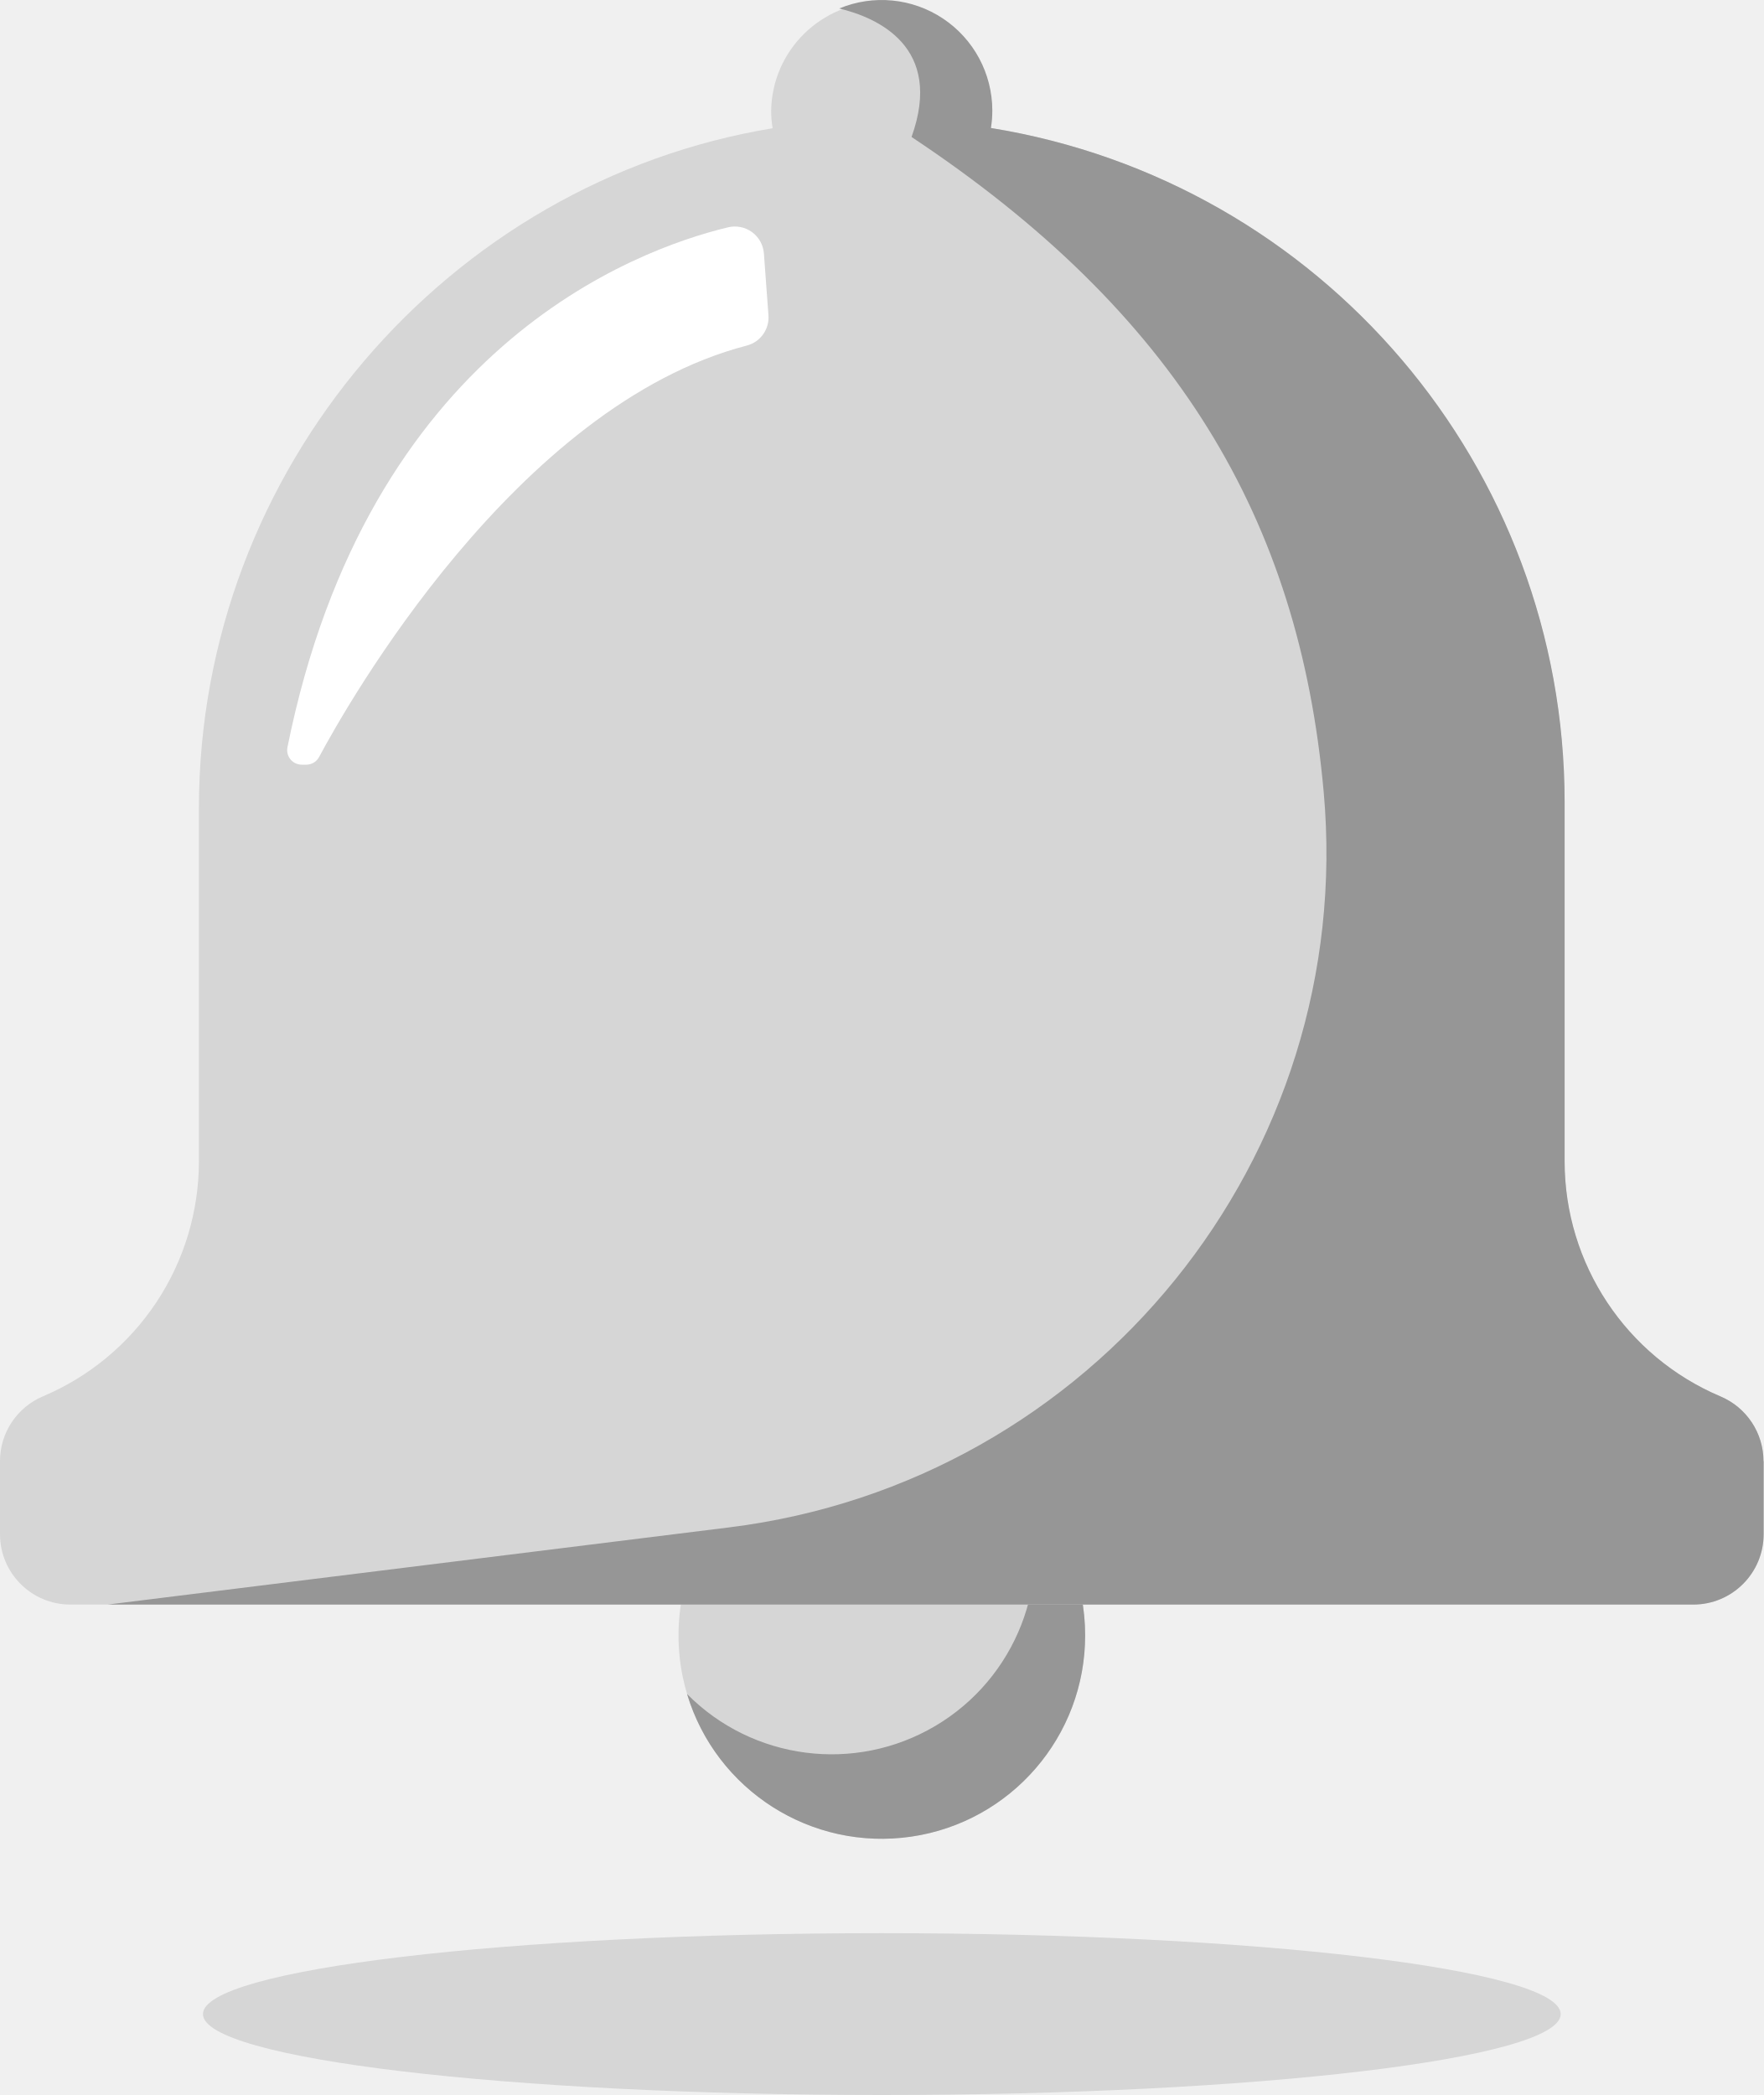
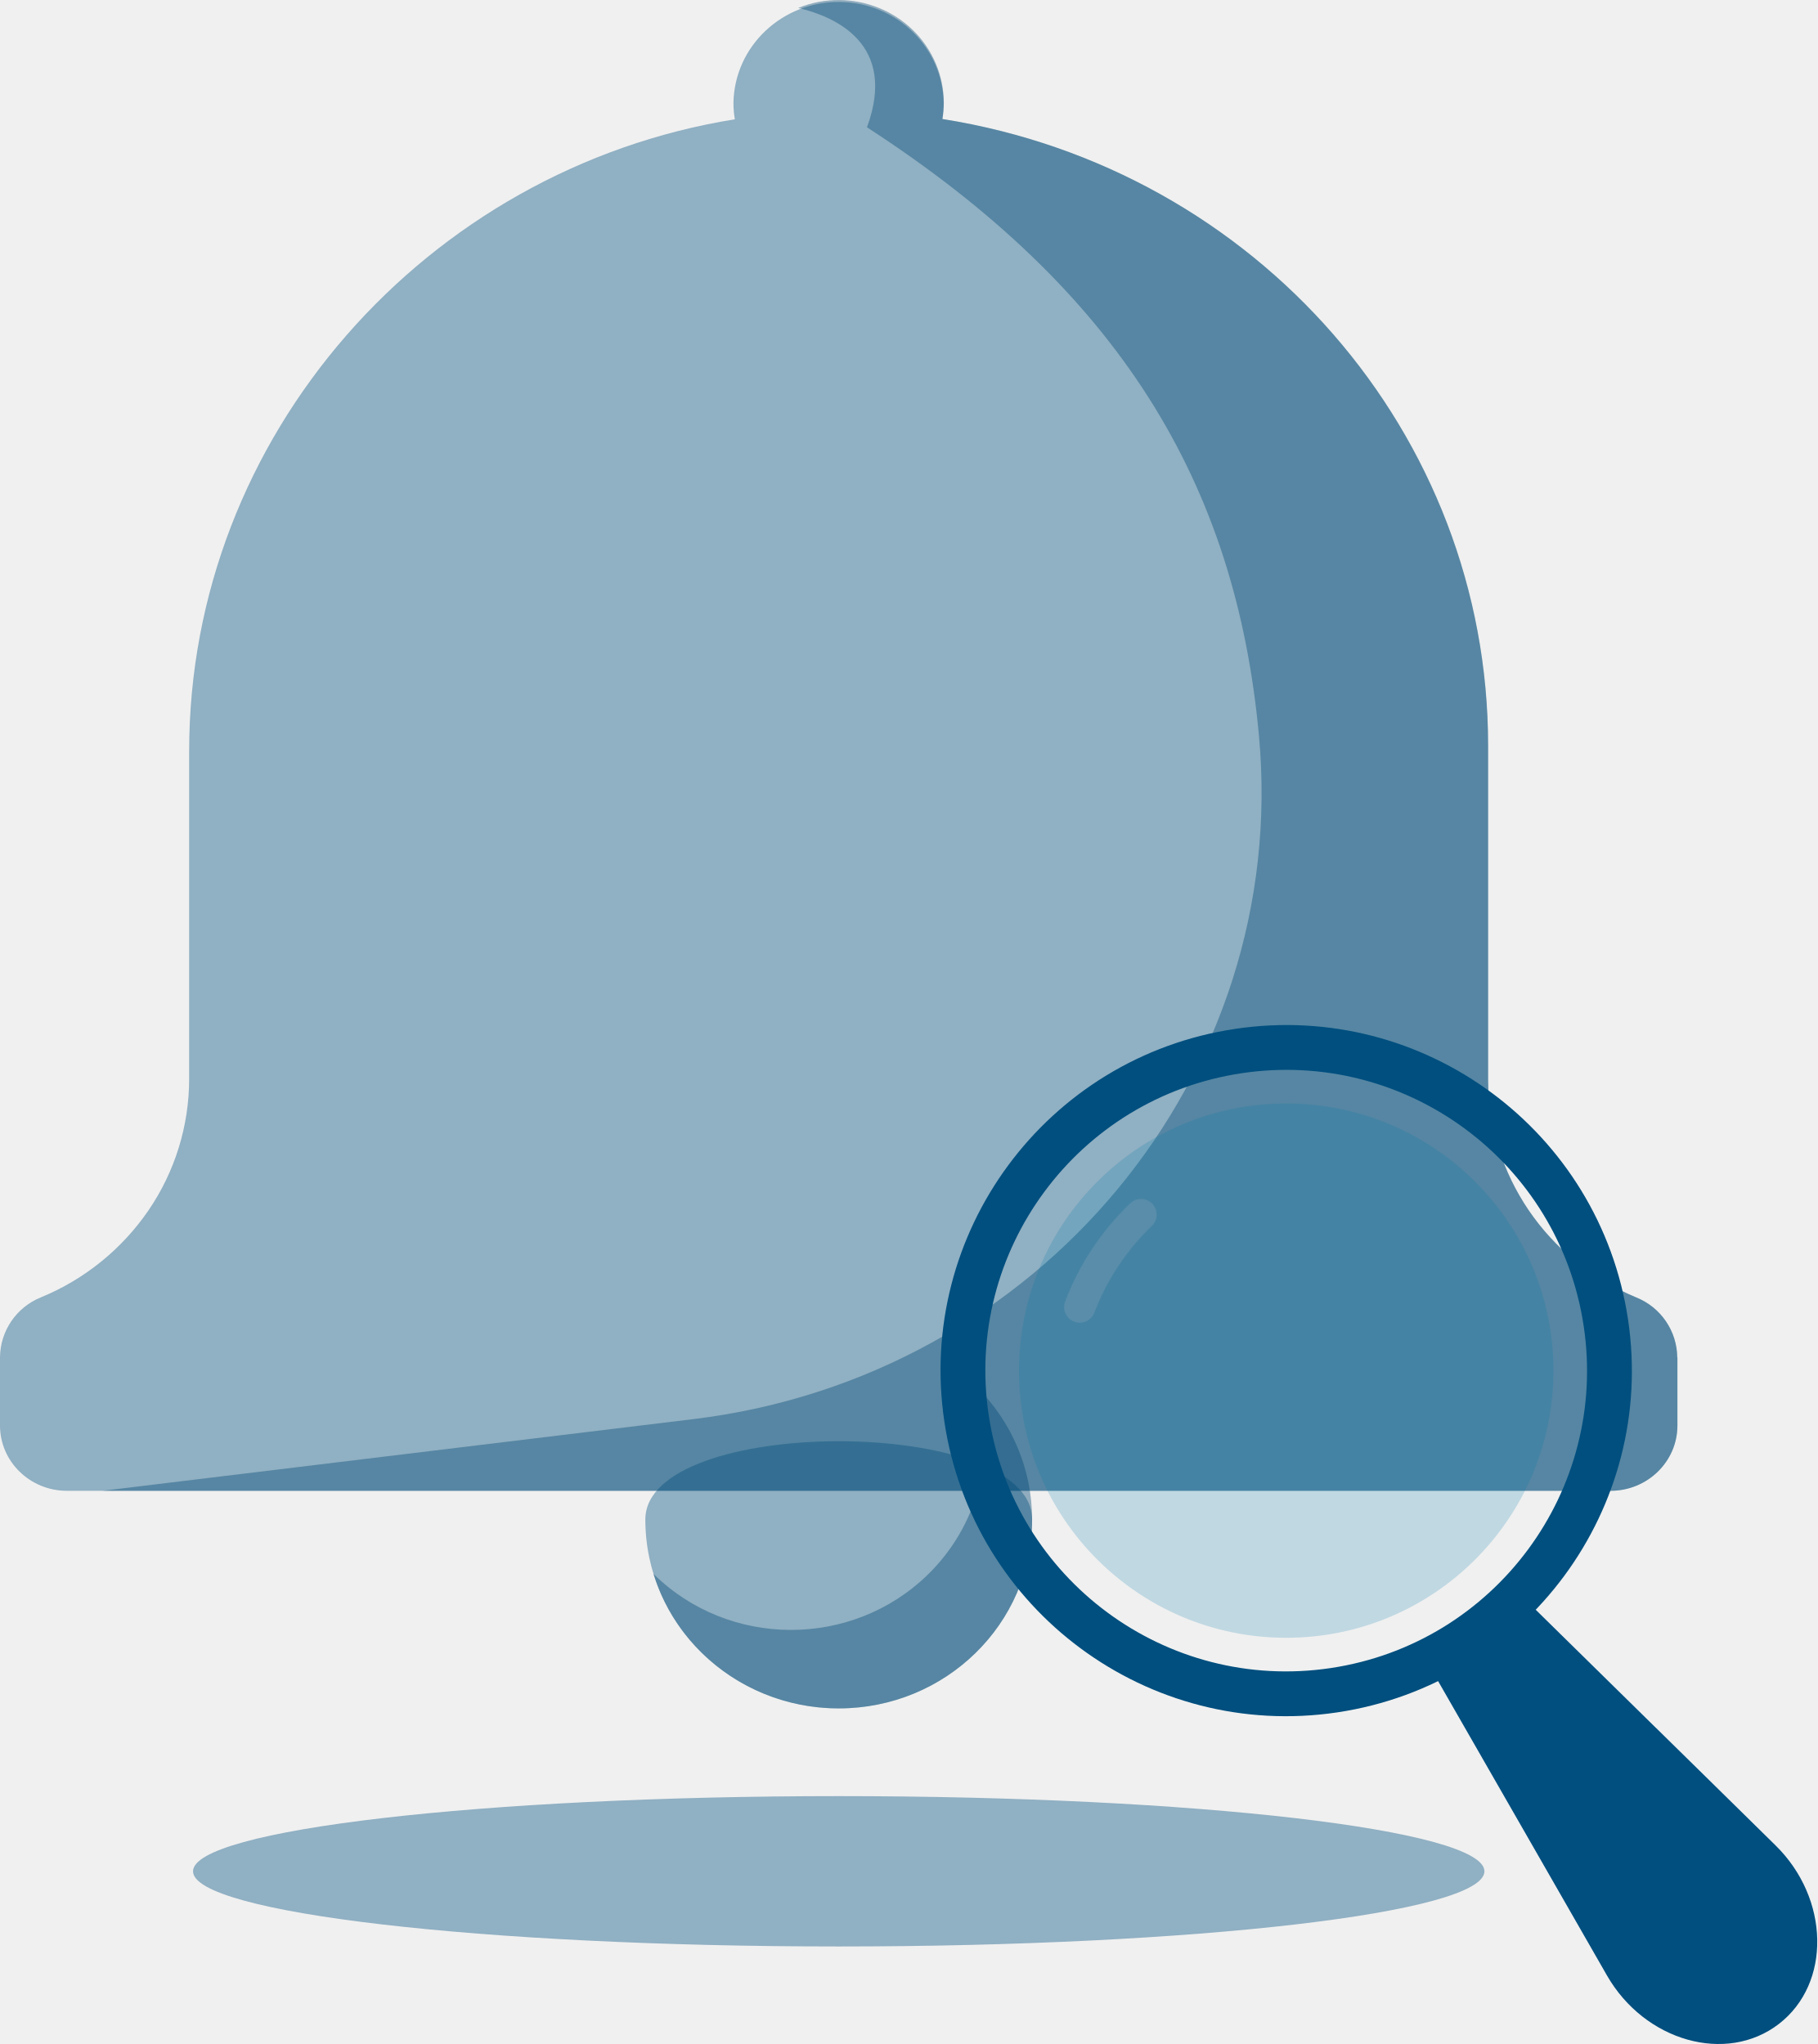
- <svg xmlns="http://www.w3.org/2000/svg" viewBox="0 0 476.47 566">
+ <svg xmlns="http://www.w3.org/2000/svg" id="Layer_1" data-name="Layer 1" viewBox="0 0 1601.8 1802.13">
  <defs>
-     <style>.cls-1{fill:#d6d6d6;}.cls-2{fill:#969696;}.cls-3{fill:#fff;}</style>
+     <style>.cls-1,.cls-3{fill:#004f7f;}.cls-1,.cls-2{opacity:0.4;}.cls-2{fill:#004772;}.cls-4{opacity:0.2;}.cls-5{fill:#0078a9;}.cls-6{opacity:0.15;}.cls-7{fill:#c6c6c6;}</style>
  </defs>
  <g id="objects">
-     <ellipse class="cls-1" cx="238.24" cy="544.14" rx="183.41" ry="21.86" />
-     <circle class="cls-1" cx="238.24" cy="441.84" r="54.93" />
-     <path class="cls-2" d="M293.17,441.84a54.94,54.94,0,0,1-107.55,15.83,55,55,0,0,0,91.8-54.34A54.81,54.81,0,0,1,293.17,441.84Z" />
-     <path class="cls-1" d="M476.47,394.73V414.5a19,19,0,0,1-19,19H19a19,19,0,0,1-19-19V394.73a19,19,0,0,1,11.61-17.49,69,69,0,0,0,30.64-25.41,68.94,68.94,0,0,0,11.49-38.12V218.39c0-91.74,67.35-169.31,155-183.74a28.1,28.1,0,0,1-.4-4.8,29.86,29.86,0,0,1,59.71,0,29.41,29.41,0,0,1-.38,4.73,184.57,184.57,0,0,1,155,182.16v97a69,69,0,0,0,42.13,63.53,19,19,0,0,1,11.6,17.49Z" />
-     <path class="cls-2" d="M476.47,394.73V414.5a19,19,0,0,1-19,19H29.1L197,412.65c98.28-12.2,169.45-100,160.62-198.64-6.6-73.83-39.92-129.59-111.35-177C255,12.67,237.1,4.79,226.73,2.29a29.89,29.89,0,0,1,41.36,27.56,29.41,29.41,0,0,1-.38,4.73,184.57,184.57,0,0,1,155,182.16v97a69,69,0,0,0,42.13,63.53,19,19,0,0,1,11.6,17.49Z" />
-     <path class="cls-3" d="M196.66,61.42c-25.46,6.14-97.29,32.78-119,140.46a3.93,3.93,0,0,0,3.85,4.71h1.24a3.91,3.91,0,0,0,3.45-2.06c7.49-14,53.2-95,115.56-111.17a7.85,7.85,0,0,0,5.85-8.19l-1.23-16.68A7.87,7.87,0,0,0,196.66,61.42Z" />
+     <ellipse class="cls-1" cx="739.29" cy="1649.86" rx="569.14" ry="66.28" />
+     <path class="cls-1" d="M909.74,1339.69c0,92-76.32,166.55-170.45,166.55s-170.46-74.57-170.46-166.55S909.74,1247.7,909.74,1339.69Z" />
+     <path class="cls-2" d="M909.74,1339.69c0,92-76.33,166.58-170.49,166.58-75.23,0-141.57-48.19-163.25-118.59,66.35,65.42,174.41,65.9,241.36,1.07,44.65-43.23,61.36-106.94,43.5-165.83A164.24,164.24,0,0,1,909.74,1339.69Z" />
+     <path class="cls-1" d="M1478.54,1196.85v59.94c0,31.82-26.4,57.61-59,57.61H59c-32.56,0-59-25.79-59-57.61H0v-59.94a57.61,57.61,0,0,1,36-53,213.09,213.09,0,0,0,95.08-77,205.57,205.57,0,0,0,35.65-115.58v-289c0-278.16,209-513.35,481-557.1a83.62,83.62,0,0,1-1.24-14.56c.94-50,43.18-89.77,94.34-88.86,49.85.89,90,40.16,90.95,88.86a87.37,87.37,0,0,1-1.18,14.35c277.24,44,480.94,277.88,481,552.31v294.1c0,84,51.52,159.9,130.74,192.63a57.6,57.6,0,0,1,36,53Z" />
+     <path class="cls-2" d="M1478.54,1196.85v59.94c0,31.82-26.4,57.61-59,57.61H90.3l521-63.22c305-37,525.82-303.2,498.42-602.28C1089.25,425.05,985.86,256,764.2,112.23,791.29,38.43,735.75,14.54,703.57,7c47.3-19.2,101.58,2.69,121.24,48.91a88.76,88.76,0,0,1,7.1,34.65,86.29,86.29,0,0,1-1.18,14.35c277.24,44,481,277.88,481,552.31v294.1c0,84,51.51,159.9,130.73,192.63a57.61,57.61,0,0,1,36,53Z" />
+   </g>
+   <path class="cls-3" d="M1568,1784.42c-46.24,35.7-118.21,15.4-151.53-42.67l-41-71.51-28.67-50-79.17-138-6.44-11.23,38.25-29.56,43-33.18,57.05,56.07,59.68,58.66.12.07,51.5,50.61L1565,1627C1612.83,1673.93,1614.24,1748.73,1568,1784.42Z" />
+   <g class="cls-4">
+     <circle class="cls-5" cx="1133.72" cy="1208.44" r="235.54" />
+   </g>
+   <path class="cls-3" d="M1088.65,907.14c-166.41,24.9-281.12,180-256.23,346.37s180,281.12,346.37,256.23,281.12-180,256.22-346.37S1255.05,882.25,1088.65,907.14Zm84.29,563.54c-144.83,21.67-279.8-78.18-301.47-223s78.19-279.8,223-301.47,279.8,78.18,301.47,223S1317.77,1449,1172.94,1470.68Z" />
+   <g class="cls-6">
+     <path class="cls-7" d="M961.33,1162.34a13.82,13.82,0,0,1-22.51-14.86,236.08,236.08,0,0,1,57.06-86.26,13.82,13.82,0,1,1,19.2,19.87,208.54,208.54,0,0,0-50.44,76.24A13.75,13.75,0,0,1,961.33,1162.34Z" />
  </g>
</svg>
